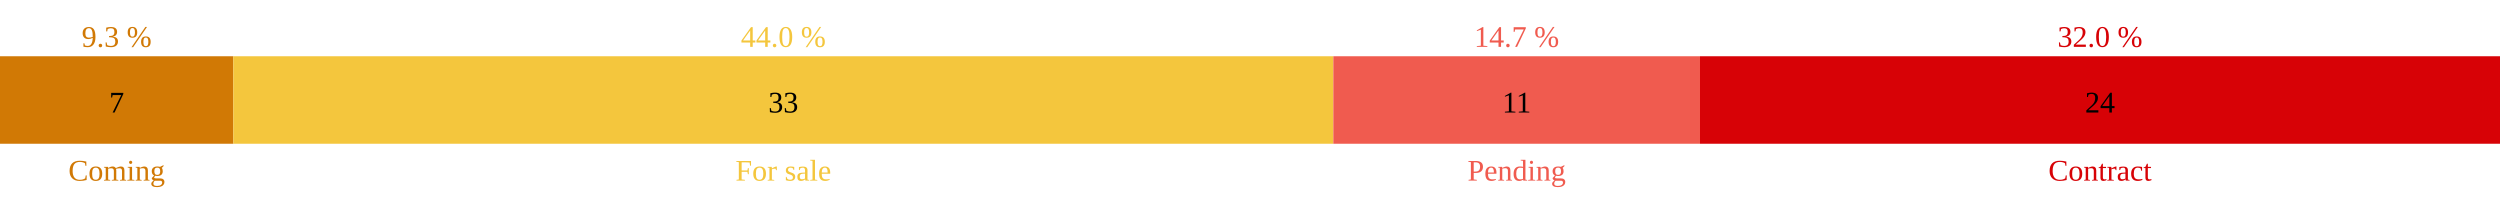
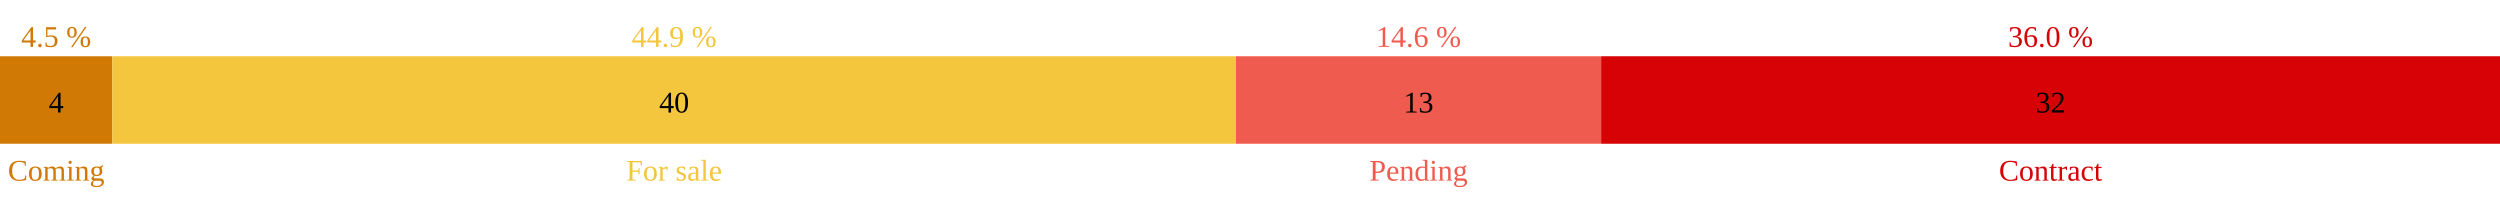
<svg xmlns="http://www.w3.org/2000/svg" width="1000" height="80">
-   <rect class="rect-stacked" x="0" y="22.5" height="35" width="93.333" style="fill: #d17905;" />
-   <rect class="rect-stacked" x="93.333" y="22.5" height="35" width="440" style="fill: #f4c63d;" />
-   <rect class="rect-stacked" x="533.333" y="22.5" height="35" width="146.667" style="fill: #f05b4f;" />
-   <rect class="rect-stacked" x="680" y="22.5" height="35" width="320" style="fill: #d70206;" />
-   <text class="text-value" text-anchor="middle" x="46.667" y="45">7</text>
-   <text class="text-value" text-anchor="middle" x="313.333" y="45">33</text>
-   <text class="text-value" text-anchor="middle" x="606.667" y="45">11</text>
-   <text class="text-value" text-anchor="middle" x="840" y="45">24</text>
-   <text class="text-percent" text-anchor="middle" x="46.667" y="18.75" style="fill: #d17905;">9.3 %</text>
-   <text class="text-percent" text-anchor="middle" x="313.333" y="18.75" style="fill: #f4c63d;">44.0 %</text>
-   <text class="text-percent" text-anchor="middle" x="606.667" y="18.75" style="fill: #f05b4f;">14.7 %</text>
-   <text class="text-percent" text-anchor="middle" x="840" y="18.75" style="fill: #d70206;">32.0 %</text>
-   <text class="text-label" text-anchor="middle" x="46.667" y="72.25" style="fill: #d17905;">Coming</text>
-   <text class="text-label" text-anchor="middle" x="313.333" y="72.25" style="fill: #f4c63d;">For sale</text>
-   <text class="text-label" text-anchor="middle" x="606.667" y="72.25" style="fill: #f05b4f;">Pending</text>
-   <text class="text-label" text-anchor="middle" x="840" y="72.25" style="fill: #d70206;">Contract</text>
+   <rect class="rect-stacked" x="0" y="22.5" height="35" width="44.944" style="fill: #d17905;" />
+   <rect class="rect-stacked" x="44.944" y="22.5" height="35" width="449.438" style="fill: #f4c63d;" />
+   <rect class="rect-stacked" x="494.382" y="22.5" height="35" width="146.067" style="fill: #f05b4f;" />
+   <rect class="rect-stacked" x="640.449" y="22.5" height="35" width="359.551" style="fill: #d70206;" />
+   <text class="text-value" text-anchor="middle" x="22.472" y="45">4</text>
+   <text class="text-value" text-anchor="middle" x="269.663" y="45">40</text>
+   <text class="text-value" text-anchor="middle" x="567.416" y="45">13</text>
+   <text class="text-value" text-anchor="middle" x="820.225" y="45">32</text>
+   <text class="text-percent" text-anchor="middle" x="22.472" y="18.75" style="fill: #d17905;">4.5 %</text>
+   <text class="text-percent" text-anchor="middle" x="269.663" y="18.75" style="fill: #f4c63d;">44.9 %</text>
+   <text class="text-percent" text-anchor="middle" x="567.416" y="18.75" style="fill: #f05b4f;">14.6 %</text>
+   <text class="text-percent" text-anchor="middle" x="820.225" y="18.75" style="fill: #d70206;">36.0 %</text>
+   <text class="text-label" text-anchor="middle" x="22.472" y="72.25" style="fill: #d17905;">Coming</text>
+   <text class="text-label" text-anchor="middle" x="269.663" y="72.25" style="fill: #f4c63d;">For sale</text>
+   <text class="text-label" text-anchor="middle" x="567.416" y="72.25" style="fill: #f05b4f;">Pending</text>
+   <text class="text-label" text-anchor="middle" x="820.225" y="72.25" style="fill: #d70206;">Contract</text>
</svg>
